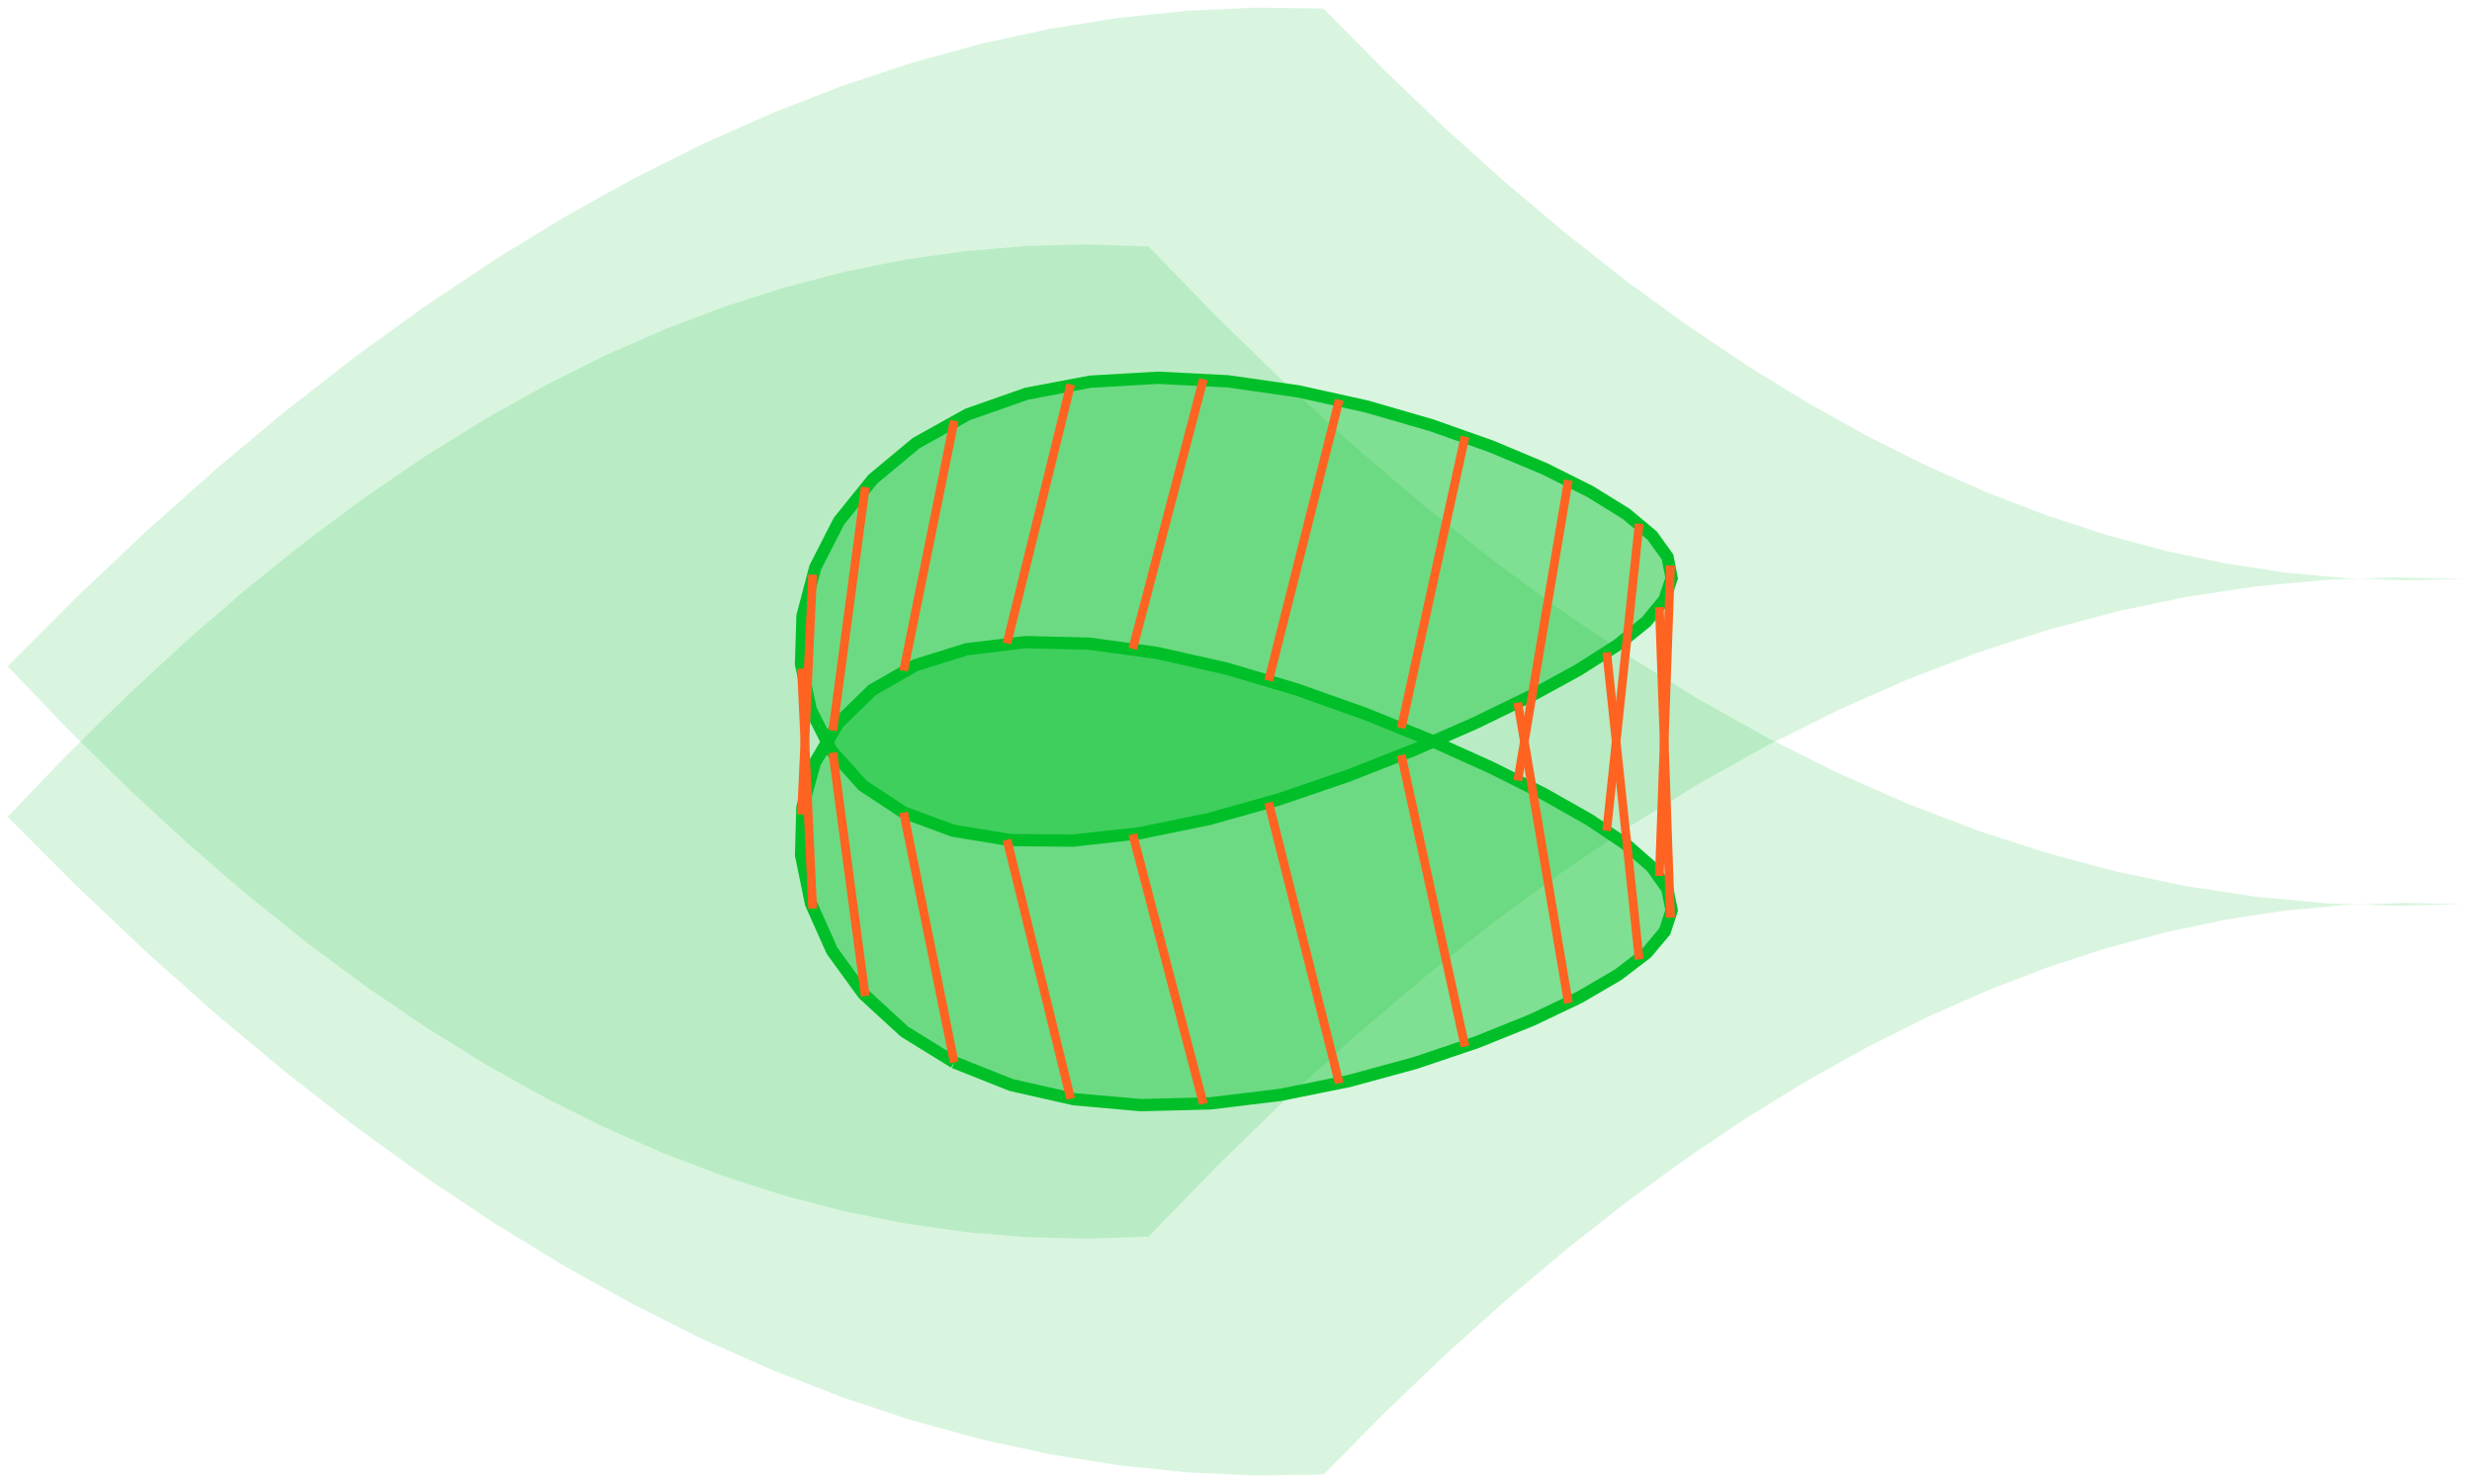
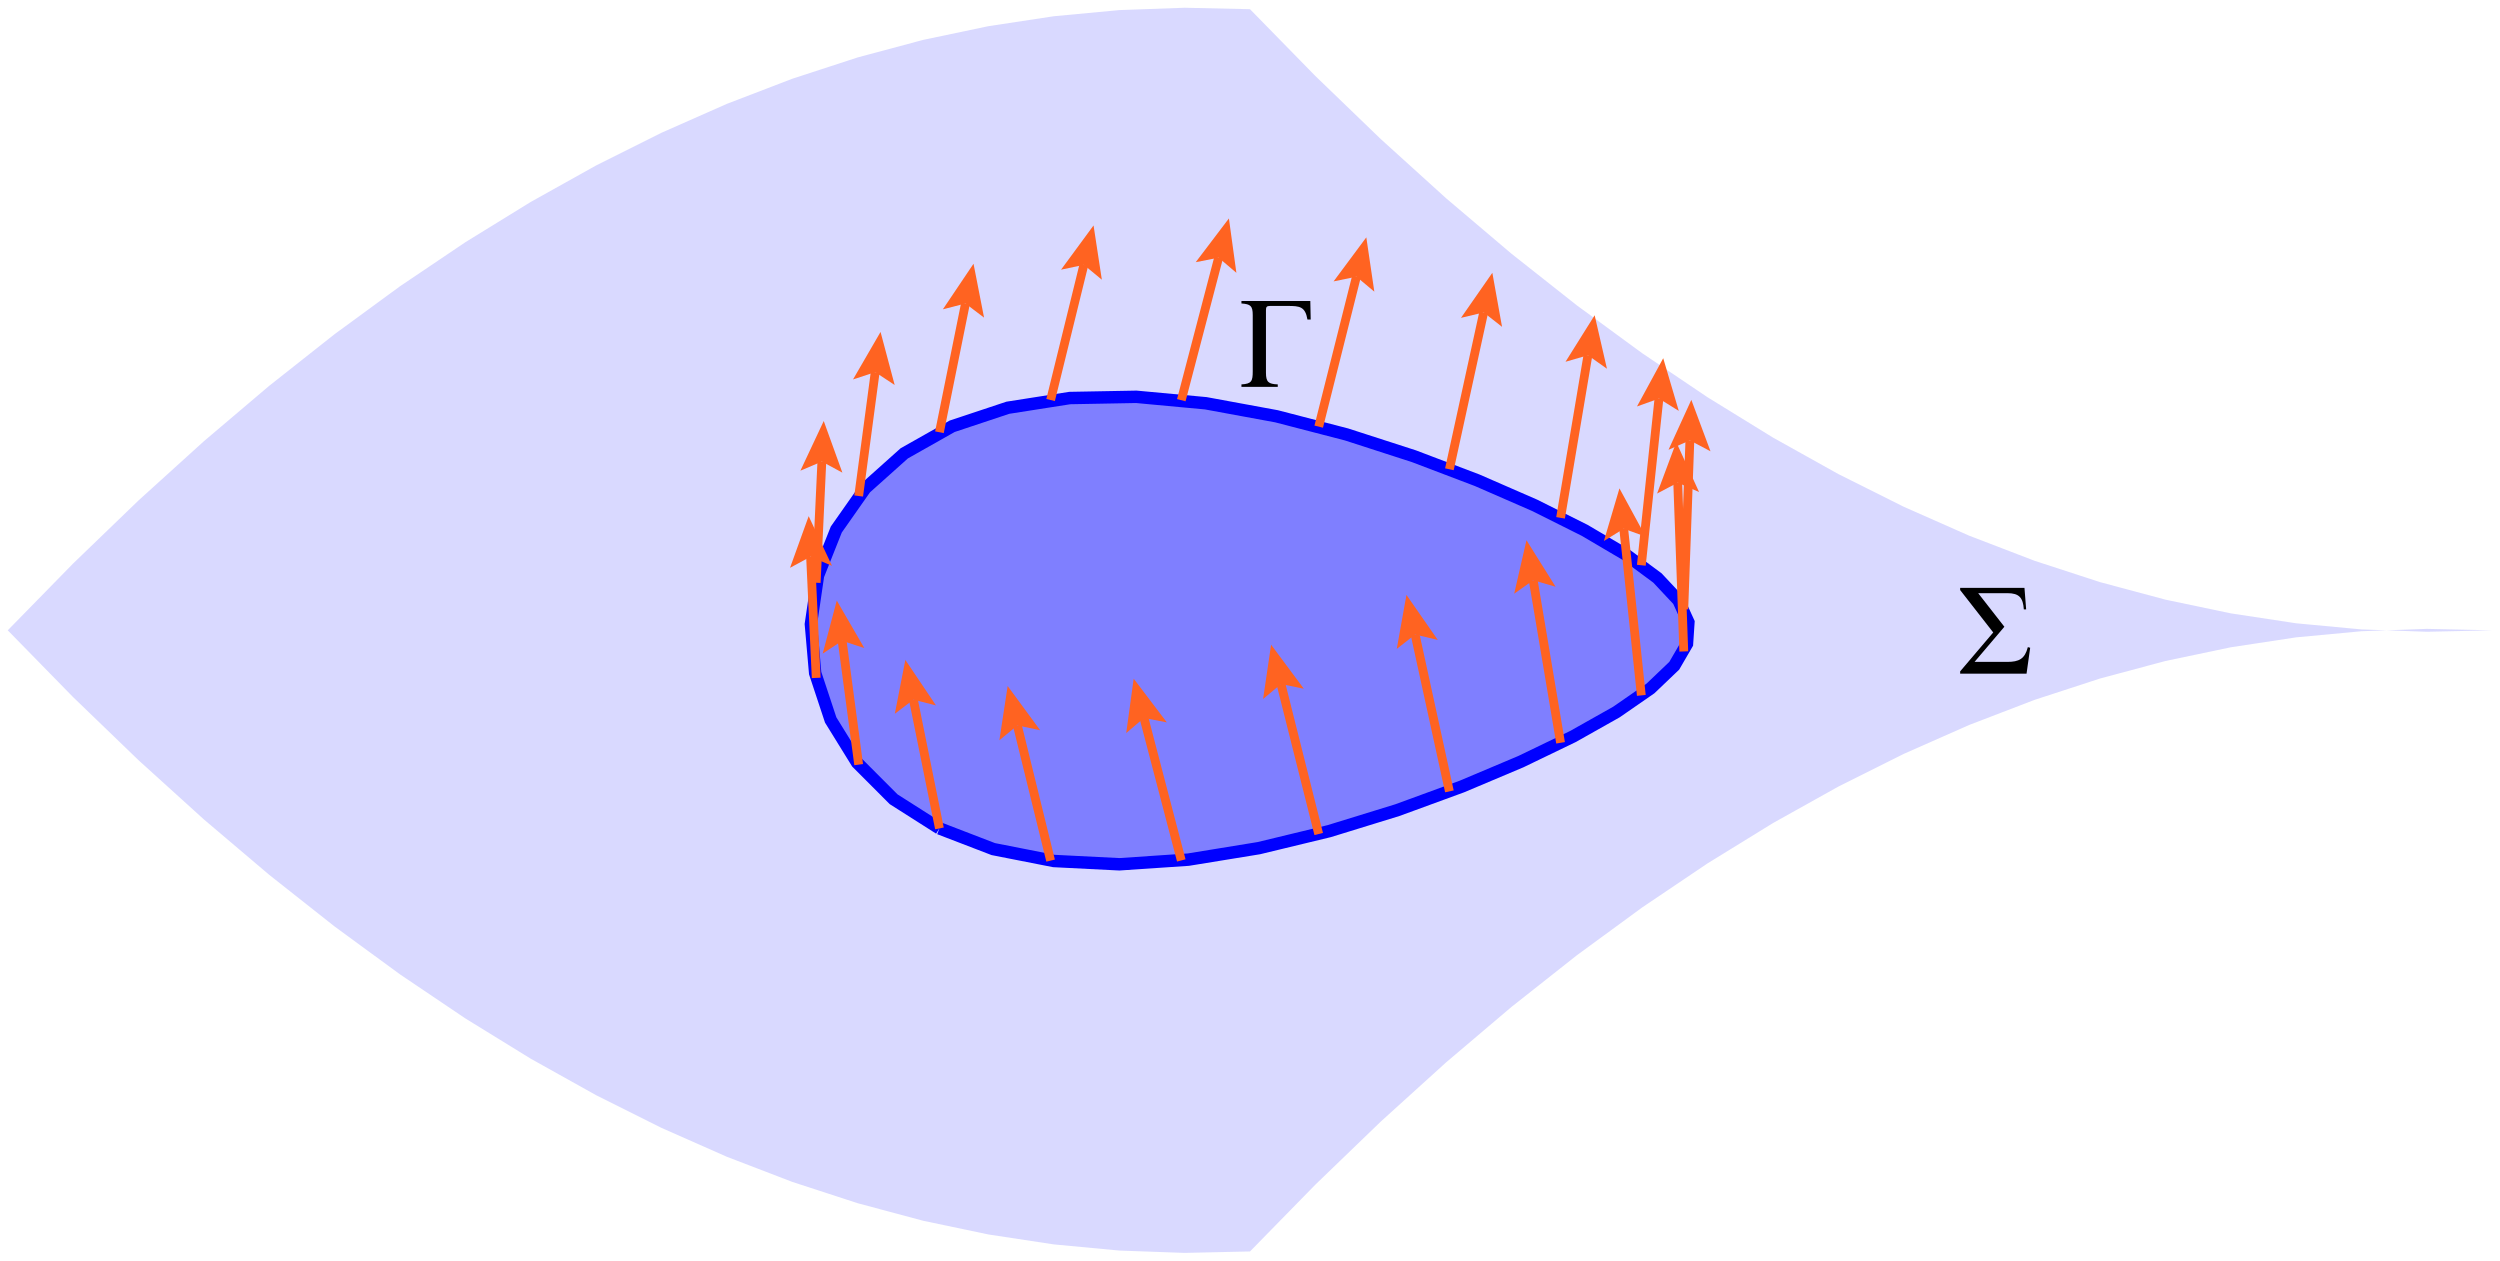
- <svg xmlns="http://www.w3.org/2000/svg" x="-161.352pt" width="322.704pt" y="-96.819pt" stroke-width="0.567" viewBox="-161.352 -96.819 322.704 193.638" stroke-miterlimit="10" height="193.638pt" fill="none" version="1.1">
-   <path d="M-11.414 -64.643L-19.412 -64.906L-27.381 -64.705L-35.322 -64.04L-43.235 -62.914L-51.122 -61.326L-58.984 -59.277L-66.824 -56.768L-74.645 -53.798L-82.448 -50.366L-90.239 -46.471L-98.019 -42.111L-105.794 -37.283L-113.567 -31.986L-121.341 -26.216L-129.121 -19.971L-136.909 -13.247L-144.708 -6.041L-152.522 1.649L-160.352 9.826L-160.352 9.826L-151.303 18.901L-142.237 27.485L-133.157 35.573L-124.066 43.164L-114.967 50.255L-105.862 56.842L-96.755 62.922L-87.651 68.492L-78.553 73.551L-69.464 78.095L-60.388 82.123L-51.33 85.634L-42.291 88.627L-33.274 91.101L-24.282 93.057L-15.316 94.494L-6.377 95.415L2.533 95.819L11.414 95.709L11.414 95.709L19.412 87.615L27.381 80.003L35.322 72.868L43.235 66.207L51.122 60.016L58.984 54.29L66.824 49.026L74.645 44.221L82.448 39.873L90.239 35.977L98.019 32.534L105.794 29.541L113.567 26.998L121.341 24.906L129.121 23.264L136.909 22.075L144.708 21.34L152.522 21.061L160.352 21.24L160.352 21.24L151.303 21.434L142.237 21.107L133.157 20.258L124.066 18.883L114.967 16.981L105.862 14.551L96.755 11.592L87.651 8.104L78.553 4.087L69.464 -0.458L60.388 -5.528L51.33 -11.121L42.291 -17.235L33.274 -23.865L24.282 -31.009L15.316 -38.663L6.377 -46.822L-2.533 -55.484L-11.414 -64.643L-36.788 41.88L-43.272 37.878L-48.634 32.956L-52.737 27.306L-55.475 21.172L-56.775 14.836L-56.605 8.599L-54.969 2.755L-51.91 -2.426L-47.506 -6.719L-41.871 -9.96L-35.153 -12.054L-27.523 -12.979L-19.181 -12.784L-10.342 -11.58L-1.235 -9.526L7.904 -6.811L16.838 -3.637L25.336 -0.198L33.178 3.334L40.16 6.826L46.102 10.185L50.851 13.37L54.282 16.379L56.308 19.246L56.875 22.029L55.969 24.791L53.614 27.59L49.87 30.457L44.834 33.393L38.637 36.352L31.44 39.249L23.428 41.954L14.809 44.307L5.807 46.128L-3.345 47.237L-12.411 47.469L-21.155 46.695L-29.352 44.837L-36.788 41.88" opacity="0.15" fill="#00bf28" />
-   <path d="M11.414 -95.709L2.533 -95.819L-6.377 -95.415L-15.316 -94.494L-24.282 -93.057L-33.274 -91.101L-42.291 -88.627L-51.33 -85.634L-60.388 -82.123L-69.464 -78.095L-78.553 -73.551L-87.651 -68.492L-96.755 -62.922L-105.862 -56.842L-114.967 -50.255L-124.066 -43.164L-133.157 -35.573L-142.237 -27.485L-151.303 -18.901L-160.352 -9.826L-160.352 -9.826L-152.522 -1.649L-144.708 6.041L-136.909 13.247L-129.121 19.971L-121.341 26.216L-113.567 31.986L-105.794 37.283L-98.019 42.111L-90.239 46.471L-82.448 50.366L-74.645 53.798L-66.824 56.768L-58.984 59.277L-51.122 61.326L-43.235 62.914L-35.322 64.04L-27.381 64.705L-19.412 64.906L-11.414 64.643L-11.414 64.643L-2.533 55.484L6.377 46.822L15.316 38.663L24.282 31.009L33.274 23.865L42.291 17.235L51.33 11.121L60.388 5.528L69.464 0.458L78.553 -4.087L87.651 -8.104L96.755 -11.592L105.862 -14.551L114.967 -16.981L124.066 -18.883L133.157 -20.258L142.237 -21.107L151.303 -21.434L160.352 -21.24L160.352 -21.24L152.522 -21.061L144.708 -21.34L136.909 -22.075L129.121 -23.264L121.341 -24.906L113.567 -26.998L105.794 -29.541L98.019 -32.534L90.239 -35.977L82.448 -39.873L74.645 -44.221L66.824 -49.026L58.984 -54.29L51.122 -60.016L43.235 -66.207L35.322 -72.868L27.381 -80.003L19.412 -87.615L11.414 -95.709L-43.388 9.255L-48.727 5.739L-52.805 1.206L-55.514 -4.164L-56.786 -10.133L-56.587 -16.423L-54.923 -22.736L-51.836 -28.774L-47.407 -34.263L-41.75 -38.971L-35.011 -42.721L-27.366 -45.406L-19.012 -46.988L-10.165 -47.501L-1.056 -47.036L8.081 -45.732L17.009 -43.761L25.496 -41.304L33.323 -38.537L40.287 -35.614L46.207 -32.654L50.931 -29.733L54.336 -26.884L56.333 -24.099L56.871 -21.337L55.937 -18.54L53.553 -15.642L49.783 -12.591L44.723 -9.361L38.505 -5.962L31.29 -2.451L23.264 1.073L14.636 4.462L5.629 7.54L-3.524 10.109L-12.586 11.967L-21.322 12.932L-29.505 12.855L-36.925 11.64L-43.388 9.255" opacity="0.15" fill="#00bf28" />
-   <path stroke="#00bf28" d="M-43.388 9.255L-48.727 5.739L-52.805 1.206L-55.514 -4.164L-56.786 -10.133L-56.587 -16.423L-54.923 -22.736L-51.836 -28.774L-47.407 -34.263L-41.75 -38.971L-35.011 -42.721L-27.366 -45.406L-19.012 -46.988L-10.165 -47.501L-1.056 -47.036L8.081 -45.732L17.009 -43.761L25.496 -41.304L33.323 -38.537L40.287 -35.614L46.207 -32.654L50.931 -29.733L54.336 -26.884L56.333 -24.099L56.871 -21.337L55.937 -18.54L53.553 -15.642L49.783 -12.591L44.723 -9.361L38.505 -5.962L31.29 -2.451L23.264 1.073L14.636 4.462L5.629 7.54L-3.524 10.109L-12.586 11.967L-21.322 12.932L-29.505 12.855L-36.925 11.64L-43.388 9.255" fill="none" stroke-width="1.604" />
-   <path d="M-43.388 9.255L-48.727 5.739L-52.805 1.206L-55.514 -4.164L-56.786 -10.133L-56.587 -16.423L-54.923 -22.736L-51.836 -28.774L-47.407 -34.263L-41.75 -38.971L-35.011 -42.721L-27.366 -45.406L-19.012 -46.988L-10.165 -47.501L-1.056 -47.036L8.081 -45.732L17.009 -43.761L25.496 -41.304L33.323 -38.537L40.287 -35.614L46.207 -32.654L50.931 -29.733L54.336 -26.884L56.333 -24.099L56.871 -21.337L55.937 -18.54L53.553 -15.642L49.783 -12.591L44.723 -9.361L38.505 -5.962L31.29 -2.451L23.264 1.073L14.636 4.462L5.629 7.54L-3.524 10.109L-12.586 11.967L-21.322 12.932L-29.505 12.855L-36.925 11.64L-43.388 9.255" stroke="none" opacity="0.5" fill="#00bf28" stroke-width="1.604" />
-   <path stroke="#00bf28" d="M-36.788 41.88L-43.272 37.878L-48.634 32.956L-52.737 27.306L-55.475 21.172L-56.775 14.836L-56.605 8.599L-54.969 2.755L-51.91 -2.426L-47.506 -6.719L-41.871 -9.96L-35.153 -12.054L-27.523 -12.979L-19.181 -12.784L-10.342 -11.58L-1.235 -9.526L7.904 -6.811L16.838 -3.637L25.336 -0.198L33.178 3.334L40.16 6.826L46.102 10.185L50.851 13.37L54.282 16.379L56.308 19.246L56.875 22.029L55.969 24.791L53.614 27.59L49.87 30.457L44.834 33.393L38.637 36.352L31.44 39.249L23.428 41.954L14.809 44.307L5.807 46.128L-3.345 47.237L-12.411 47.469L-21.155 46.695L-29.352 44.837L-36.788 41.88" fill="none" stroke-width="1.604" />
-   <path d="M-36.788 41.88L-43.272 37.878L-48.634 32.956L-52.737 27.306L-55.475 21.172L-56.775 14.836L-56.605 8.599L-54.969 2.755L-51.91 -2.426L-47.506 -6.719L-41.871 -9.96L-35.153 -12.054L-27.523 -12.979L-19.181 -12.784L-10.342 -11.58L-1.235 -9.526L7.904 -6.811L16.838 -3.637L25.336 -0.198L33.178 3.334L40.16 6.826L46.102 10.185L50.851 13.37L54.282 16.379L56.308 19.246L56.875 22.029L55.969 24.791L53.614 27.59L49.87 30.457L44.834 33.393L38.637 36.352L31.44 39.249L23.428 41.954L14.809 44.307L5.807 46.128L-3.345 47.237L-12.411 47.469L-21.155 46.695L-29.352 44.837L-36.788 41.88" stroke="none" opacity="0.5" fill="#00bf28" stroke-width="1.604" />
-   <path d="M-36.788 41.88L-43.388 9.255" stroke="#ff6321" stroke-width="1.134" />
-   <path d="M-21.58 46.629L-29.896 12.822" stroke="#ff6321" stroke-width="1.134" />
-   <path d="M-4.259 47.302L-13.478 12.107" stroke="#ff6321" stroke-width="1.134" />
-   <path d="M13.478 44.618L4.259 7.963" stroke="#ff6321" stroke-width="1.134" />
-   <path d="M29.896 39.81L21.58 1.766" stroke="#ff6321" stroke-width="1.134" />
-   <path d="M43.388 34.133L36.788 -5.092" stroke="#ff6321" stroke-width="1.134" />
-   <path d="M52.632 28.442L48.395 -11.641" stroke="#ff6321" stroke-width="1.134" />
-   <path d="M56.725 22.995L55.265 -17.54" stroke="#ff6321" stroke-width="1.134" />
-   <path d="M55.265 17.54L56.725 -22.995" stroke="#ff6321" stroke-width="1.134" />
-   <path d="M48.395 11.641L52.632 -28.442" stroke="#ff6321" stroke-width="1.134" />
-   <path d="M36.788 5.092L43.388 -34.133" stroke="#ff6321" stroke-width="1.134" />
-   <path d="M21.58 -1.766L29.896 -39.81" stroke="#ff6321" stroke-width="1.134" />
-   <path d="M4.259 -7.963L13.478 -44.618" stroke="#ff6321" stroke-width="1.134" />
-   <path d="M-13.478 -12.107L-4.259 -47.302" stroke="#ff6321" stroke-width="1.134" />
-   <path d="M-29.896 -12.822L-21.58 -46.629" stroke="#ff6321" stroke-width="1.134" />
-   <path d="M-43.388 -9.255L-36.788 -41.88" stroke="#ff6321" stroke-width="1.134" />
-   <path d="M-52.632 -1.454L-48.395 -33.221" stroke="#ff6321" stroke-width="1.134" />
-   <path d="M-56.725 9.517L-55.265 -21.799" stroke="#ff6321" stroke-width="1.134" />
-   <path d="M-55.265 21.799L-56.725 -9.517" stroke="#ff6321" stroke-width="1.134" />
-   <path d="M-48.395 33.221L-52.632 1.454" stroke="#ff6321" stroke-width="1.134" />
+ <svg xmlns="http://www.w3.org/2000/svg" version="1.1" fill="none" stroke-miterlimit="10" stroke-width="0.567" x="-161.352pt" height="162.725pt" viewBox="-161.352 -81.363 322.704 162.725" width="322.704pt" y="-81.363pt">
+   <path fill="#00f" d="M-1.25884e-14 -80.176L-8.44 -80.363L-16.879 -80.06L-25.319 -79.267L-33.758 -77.985L-42.198 -76.213L-50.637 -73.952L-59.077 -71.201L-67.516 -67.961L-75.956 -64.231L-84.396 -60.011L-92.835 -55.301L-101.275 -50.102L-109.714 -44.414L-118.154 -38.235L-126.594 -31.568L-135.033 -24.41L-143.473 -16.763L-151.912 -8.626L-160.352 6.29418e-15L-160.352 6.29418e-15L-151.912 8.626L-143.473 16.763L-135.033 24.41L-126.594 31.568L-118.154 38.235L-109.714 44.414L-101.275 50.102L-92.835 55.301L-84.396 60.011L-75.956 64.231L-67.516 67.961L-59.077 71.201L-50.637 73.952L-42.198 76.213L-33.758 77.985L-25.319 79.267L-16.879 80.06L-8.44 80.363L1.25884e-14 80.176L1.25884e-14 80.176L8.44 71.55L16.879 63.413L25.319 55.766L33.758 48.608L42.198 41.94L50.637 35.762L59.077 30.074L67.516 24.875L75.956 20.165L84.396 15.945L92.835 12.215L101.275 8.975L109.714 6.224L118.154 3.962L126.594 2.191L135.033 0.909L143.473 0.116L151.912 -0.187L160.352 -6.29418e-15L160.352 -6.29418e-15L151.912 0.187L143.473 -0.116L135.033 -0.909L126.594 -2.191L118.154 -3.962L109.714 -6.224L101.275 -8.975L92.835 -12.215L84.396 -15.945L75.956 -20.165L67.516 -24.875L59.077 -30.074L50.637 -35.762L42.198 -41.94L33.758 -48.608L25.319 -55.766L16.879 -63.413L8.44 -71.55L-1.25884e-14 -80.176L-40.088 25.567L-45.999 21.808L-50.719 17.081L-54.126 11.571L-56.13 5.519L-56.681 -0.793L-55.764 -7.068L-53.403 -13.009L-49.658 -18.344L-44.628 -22.845L-38.441 -26.34L-31.259 -28.73L-23.267 -29.983L-14.673 -30.142L-5.699 -29.308L3.423 -27.629L12.456 -25.286L21.167 -22.47L29.329 -19.368L36.732 -16.14L43.184 -12.914L48.517 -9.774L52.593 -6.757L55.308 -3.86L56.59 -1.046L56.406 1.745L54.761 4.575L51.698 7.499L47.296 10.548L41.67 13.715L34.964 16.951L27.352 20.161L19.032 23.208L10.219 25.924L1.142 28.118L-7.965 29.602L-16.866 30.201L-25.33 29.775L-33.138 28.239L-40.088 25.567Z" opacity="0.15" />
+   <path stroke-width="1.604" fill="none" d="M-40.088 25.567L-45.999 21.808L-50.719 17.081L-54.126 11.571L-56.13 5.519L-56.681 -0.793L-55.764 -7.068L-53.403 -13.009L-49.658 -18.344L-44.628 -22.845L-38.441 -26.34L-31.259 -28.73L-23.267 -29.983L-14.673 -30.142L-5.699 -29.308L3.423 -27.629L12.456 -25.286L21.167 -22.47L29.329 -19.368L36.732 -16.14L43.184 -12.914L48.517 -9.774L52.593 -6.757L55.308 -3.86L56.59 -1.046L56.406 1.745L54.761 4.575L51.698 7.499L47.296 10.548L41.67 13.715L34.964 16.951L27.352 20.161L19.032 23.208L10.219 25.924L1.142 28.118L-7.965 29.602L-16.866 30.201L-25.33 29.775L-33.138 28.239L-40.088 25.567" stroke="#00f" />
+   <path stroke-width="1.604" fill="#00f" d="M-40.088 25.567L-45.999 21.808L-50.719 17.081L-54.126 11.571L-56.13 5.519L-56.681 -0.793L-55.764 -7.068L-53.403 -13.009L-49.658 -18.344L-44.628 -22.845L-38.441 -26.34L-31.259 -28.73L-23.267 -29.983L-14.673 -30.142L-5.699 -29.308L3.423 -27.629L12.456 -25.286L21.167 -22.47L29.329 -19.368L36.732 -16.14L43.184 -12.914L48.517 -9.774L52.593 -6.757L55.308 -3.86L56.59 -1.046L56.406 1.745L54.761 4.575L51.698 7.499L47.296 10.548L41.67 13.715L34.964 16.951L27.352 20.161L19.032 23.208L10.219 25.924L1.142 28.118L-7.965 29.602L-16.866 30.201L-25.33 29.775L-33.138 28.239L-40.088 25.567" opacity="0.5" stroke="none" />
+   <path stroke-width="1.134" d="M-40.088 25.567L-43.449 8.951" stroke="#ff6321" />
+   <g stroke-linecap="butt" stroke-dasharray="none">
+     <path fill="#ff6321" d="M-45.848 10.772L-44.488 3.817L-40.532 9.697L-43.449 8.951Z" />
+   </g>
+   <path stroke-width="1.134" d="M-25.738 29.726L-30.031 12.274" stroke="#ff6321" />
+   <g stroke-linecap="butt" stroke-dasharray="none">
+     <path fill="#ff6321" d="M-32.352 14.193L-31.282 7.188L-27.085 12.898L-30.031 12.274Z" />
+   </g>
+   <path stroke-width="1.134" d="M-8.869 29.704L-13.687 11.308" stroke="#ff6321" />
+   <g stroke-linecap="butt" stroke-dasharray="none">
+     <path fill="#ff6321" d="M-15.979 13.262L-15.014 6.241L-10.732 11.887L-13.687 11.308Z" />
+   </g>
+   <path stroke-width="1.134" d="M8.869 26.291L4 6.933" stroke="#ff6321" />
+   <g stroke-linecap="butt" stroke-dasharray="none">
+     <path fill="#ff6321" d="M1.69 8.865L2.723 1.854L6.95 7.542L4 6.933Z" />
+   </g>
+   <path stroke-width="1.134" d="M25.738 20.788L21.312 0.543" stroke="#ff6321" />
+   <g stroke-linecap="butt" stroke-dasharray="none">
+     <path fill="#ff6321" d="M18.943 2.401L20.194 -4.574L24.241 1.243L21.312 0.543Z" />
+   </g>
+   <path stroke-width="1.134" d="M40.088 14.521L36.557 -6.464" stroke="#ff6321" />
+   <g stroke-linecap="butt" stroke-dasharray="none">
+     <path fill="#ff6321" d="M34.1 -4.723L35.688 -11.629L39.449 -5.623L36.557 -6.464Z" />
+   </g>
+   <path stroke-width="1.134" d="M50.514 8.4L48.239 -13.113" stroke="#ff6321" />
+   <g stroke-linecap="butt" stroke-dasharray="none">
+     <path fill="#ff6321" d="M45.68 -11.526L47.689 -18.322L51.074 -12.096L48.239 -13.113Z" />
+   </g>
+   <path stroke-width="1.134" d="M55.995 2.728L55.21 -19.061" stroke="#ff6321" />
+   <g stroke-linecap="butt" stroke-dasharray="none">
+     <path fill="#ff6321" d="M52.547 -17.655L55.022 -24.295L57.967 -17.85L55.21 -19.061Z" />
+   </g>
+   <path stroke-width="1.134" d="M55.995 -2.728L56.78 -24.516" stroke="#ff6321" />
+   <g stroke-linecap="butt" stroke-dasharray="none">
+     <path fill="#ff6321" d="M54.023 -23.305L56.968 -29.75L59.443 -23.11L56.78 -24.516Z" />
+   </g>
+   <path stroke-width="1.134" d="M50.514 -8.4L52.788 -29.914" stroke="#ff6321" />
+   <g stroke-linecap="butt" stroke-dasharray="none">
+     <path fill="#ff6321" d="M49.953 -28.897L53.339 -35.123L55.347 -28.326L52.788 -29.914Z" />
+   </g>
+   <path stroke-width="1.134" d="M40.088 -14.521L43.619 -35.505" stroke="#ff6321" />
+   <g stroke-linecap="butt" stroke-dasharray="none">
+     <path fill="#ff6321" d="M40.727 -34.664L44.488 -40.67L46.076 -33.764L43.619 -35.505Z" />
+   </g>
+   <path stroke-width="1.134" d="M25.738 -20.788L30.164 -41.034" stroke="#ff6321" />
+   <g stroke-linecap="butt" stroke-dasharray="none">
+     <path fill="#ff6321" d="M27.235 -40.334L31.282 -46.151L32.533 -39.175L30.164 -41.034Z" />
+   </g>
+   <path stroke-width="1.134" d="M8.869 -26.291L13.737 -45.648" stroke="#ff6321" />
+   <g stroke-linecap="butt" stroke-dasharray="none">
+     <path fill="#ff6321" d="M10.788 -45.039L15.014 -50.727L16.048 -43.716L13.737 -45.648Z" />
+   </g>
+   <path stroke-width="1.134" d="M-8.869 -29.704L-4.05 -48.101" stroke="#ff6321" />
+   <g stroke-linecap="butt" stroke-dasharray="none">
+     <path fill="#ff6321" d="M-7.005 -47.521L-2.723 -53.168L-1.758 -46.147L-4.05 -48.101Z" />
+   </g>
+   <path stroke-width="1.134" d="M-25.738 -29.726L-21.445 -47.177" stroke="#ff6321" />
+   <g stroke-linecap="butt" stroke-dasharray="none">
+     <path fill="#ff6321" d="M-24.391 -46.553L-20.194 -52.263L-19.124 -45.258L-21.445 -47.177Z" />
+   </g>
+   <path stroke-width="1.134" d="M-40.088 -25.567L-36.727 -42.184" stroke="#ff6321" />
+   <g stroke-linecap="butt" stroke-dasharray="none">
+     <path fill="#ff6321" d="M-39.644 -41.438L-35.688 -47.318L-34.328 -40.363L-36.727 -42.184Z" />
+   </g>
+   <path stroke-width="1.134" d="M-50.514 -17.338L-48.381 -33.324" stroke="#ff6321" />
+   <g stroke-linecap="butt" stroke-dasharray="none">
+     <path fill="#ff6321" d="M-51.243 -32.384L-47.689 -38.516L-45.866 -31.667L-48.381 -33.324Z" />
+   </g>
+   <path stroke-width="1.134" d="M-55.995 -6.141L-55.266 -21.786" stroke="#ff6321" />
+   <g stroke-linecap="butt" stroke-dasharray="none">
+     <path fill="#ff6321" d="M-58.035 -20.605L-55.022 -27.018L-52.617 -20.352L-55.266 -21.786Z" />
+   </g>
+   <path stroke-width="1.134" d="M-55.995 6.141L-56.724 -9.504" stroke="#ff6321" />
+   <g stroke-linecap="butt" stroke-dasharray="none">
+     <path fill="#ff6321" d="M-59.372 -8.07L-56.968 -14.736L-53.954 -8.322L-56.724 -9.504Z" />
+   </g>
+   <path stroke-width="1.134" d="M-50.514 17.338L-52.646 1.351" stroke="#ff6321" />
+   <g stroke-linecap="butt" stroke-dasharray="none">
+     <path fill="#ff6321" d="M-55.161 3.008L-53.339 -3.84L-49.785 2.291L-52.646 1.351Z" />
+   </g>
+   <g transform="matrix(1.4,-0,-0,1.4,91.40051,-0)">
+     <g transform="matrix(1,0,0,1,0,-0)">
+       <path fill="#000" d="M0.191 3.999M6.647 1.608L6.432 1.548C6.157 2.636 5.619 2.911 4.531 2.911L1.518 2.911L4.268 -0.329L1.853 -3.425L4.555 -3.425C5.643 -3.425 5.99 -2.995 6.061 -1.931L6.276 -1.931L6.121 -3.915L0.191 -3.915L0.191 -3.712L3.24 0.197L0.191 3.784L0.191 3.999L6.312 3.999ZM6.312 3.999" />
+     </g>
+   </g>
+   <g transform="matrix(1.4,-0,-0,1.4,-1.304343,-31.42769)">
+     <g transform="matrix(1,0,0,1,0,-0)">
+       <path fill="#000" d="M0.143 -0M6.528 -6.205L6.492 -7.914L0.143 -7.914L0.143 -7.687C0.98 -7.627 1.184 -7.472 1.184 -6.611L1.184 -1.435C1.184 -0.538 1.088 -0.275 0.143 -0.227L0.143 -0L3.491 -0L3.491 -0.227C2.642 -0.263 2.403 -0.43 2.403 -1.303L2.403 -7.054C2.403 -7.364 2.463 -7.46 2.786 -7.46L4.411 -7.46C5.499 -7.46 6.025 -7.412 6.229 -6.205ZM6.229 -6.205" />
+     </g>
+   </g>
</svg>
